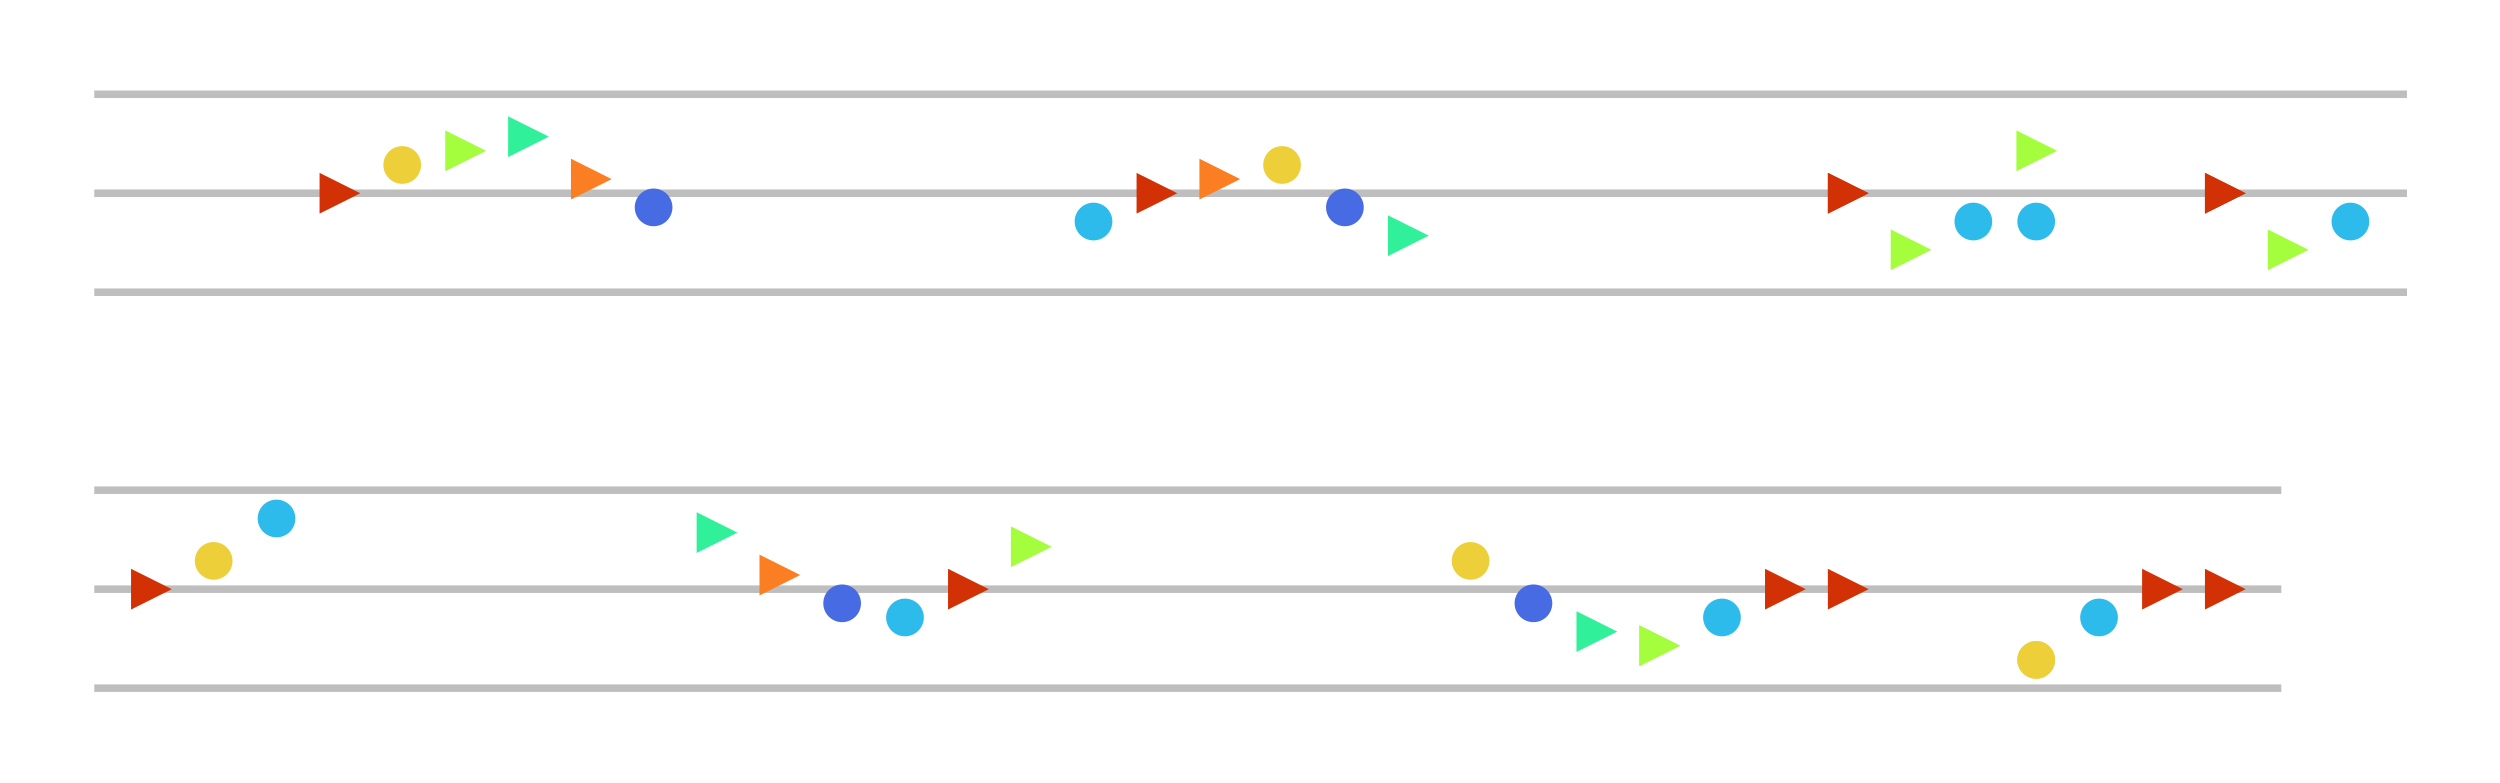
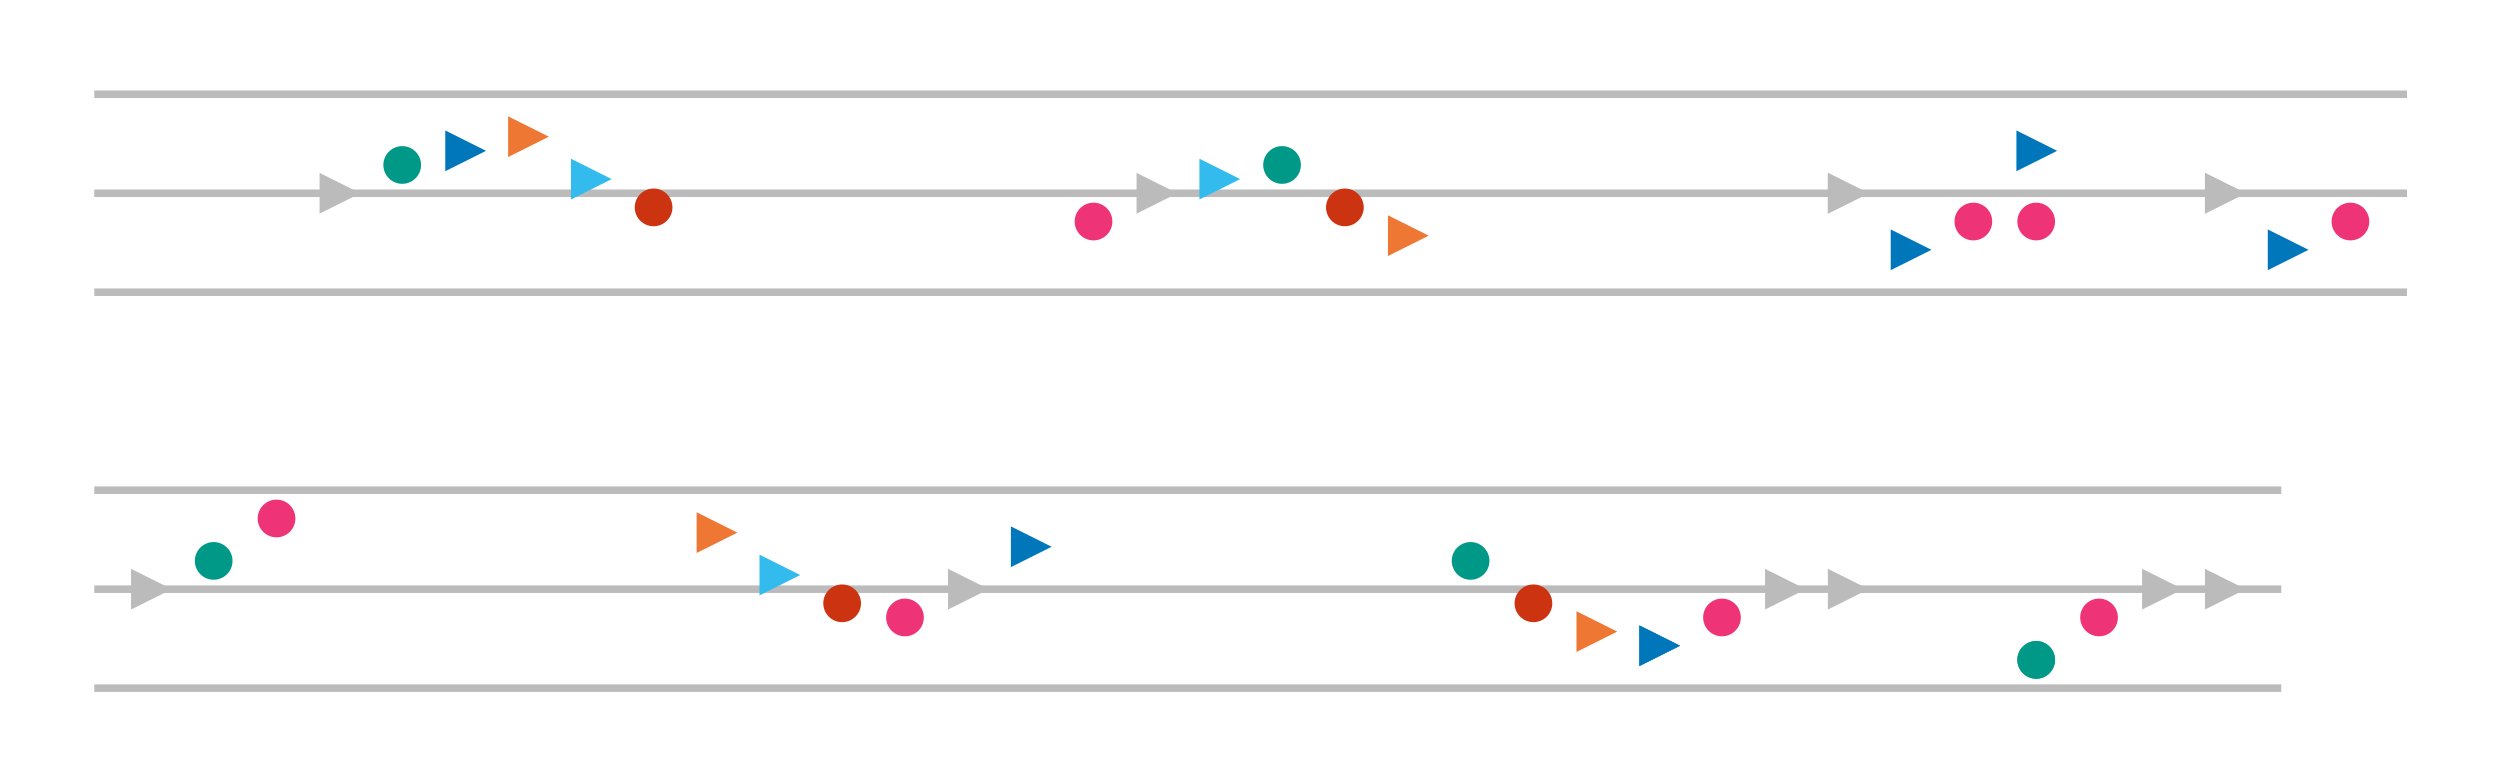
<svg xmlns="http://www.w3.org/2000/svg" baseProfile="full" height="415" version="1.1" width="1326">
  <defs />
-   <line stroke="rgb(127,127,127)" stroke-opacity="0.5" stroke-width="4" transform="translate(50,50)" x1="0" x2="1226.667" y1="52.5" y2="52.5" />
-   <line stroke="rgb(127,127,127)" stroke-opacity="0.5" stroke-width="4" transform="translate(50,50)" x1="0" x2="1226.667" y1="0.0" y2="0.0" />
-   <line stroke="rgb(127,127,127)" stroke-opacity="0.5" stroke-width="4" transform="translate(50,50)" x1="0" x2="1226.667" y1="105.0" y2="105.0" />
-   <polygon fill="rgb(210,49,5)" points="120.0,42.5 120.0,62.5 140.0,52.5" stroke="rgb(210,49,5)" transform="translate(50,50)" />
-   <circle cx="163.333" cy="37.5" fill="rgb(237,208,57)" r="10" transform="translate(50,50)" />
-   <polygon fill="rgb(164,253,61)" points="186.667,20.0 186.667,40.0 206.667,30.0" stroke="rgb(164,253,61)" transform="translate(50,50)" />
-   <polygon fill="rgb(48,241,153)" points="220.0,12.5 220.0,32.5 240.0,22.5" stroke="rgb(48,241,153)" transform="translate(50,50)" />
-   <polygon fill="rgb(251,127,34)" points="253.333,35.0 253.333,55.0 273.333,45.0" stroke="rgb(251,127,34)" transform="translate(50,50)" />
-   <circle cx="296.667" cy="60.0" fill="rgb(71,107,227)" r="10" transform="translate(50,50)" />
-   <circle cx="530.0" cy="67.5" fill="rgb(45,187,236)" r="10" transform="translate(50,50)" />
-   <polygon fill="rgb(210,49,5)" points="553.333,42.5 553.333,62.5 573.333,52.5" stroke="rgb(210,49,5)" transform="translate(50,50)" />
-   <polygon fill="rgb(251,127,34)" points="586.667,35.0 586.667,55.0 606.667,45.0" stroke="rgb(251,127,34)" transform="translate(50,50)" />
-   <circle cx="630.0" cy="37.5" fill="rgb(237,208,57)" r="10" transform="translate(50,50)" />
-   <circle cx="663.333" cy="60.0" fill="rgb(71,107,227)" r="10" transform="translate(50,50)" />
-   <polygon fill="rgb(48,241,153)" points="686.667,65.0 686.667,85.0 706.667,75.0" stroke="rgb(48,241,153)" transform="translate(50,50)" />
-   <polygon fill="rgb(210,49,5)" points="920.0,42.5 920.0,62.5 940.0,52.5" stroke="rgb(210,49,5)" transform="translate(50,50)" />
-   <polygon fill="rgb(210,49,5)" points="920.0,42.5 920.0,62.5 940.0,52.5" stroke="rgb(210,49,5)" transform="translate(50,50)" />
-   <polygon fill="rgb(164,253,61)" points="953.333,72.5 953.333,92.5 973.333,82.5" stroke="rgb(164,253,61)" transform="translate(50,50)" />
-   <circle cx="996.667" cy="67.5" fill="rgb(45,187,236)" r="10" transform="translate(50,50)" />
-   <polygon fill="rgb(164,253,61)" points="1020.0,20.0 1020.0,40.0 1040.0,30.0" stroke="rgb(164,253,61)" transform="translate(50,50)" />
-   <circle cx="1030.0" cy="67.5" fill="rgb(45,187,236)" r="10" transform="translate(50,50)" />
-   <polygon fill="rgb(210,49,5)" points="1120.0,42.5 1120.0,62.5 1140.0,52.5" stroke="rgb(210,49,5)" transform="translate(50,50)" />
-   <polygon fill="rgb(210,49,5)" points="1120.0,42.5 1120.0,62.5 1140.0,52.5" stroke="rgb(210,49,5)" transform="translate(50,50)" />
-   <polygon fill="rgb(164,253,61)" points="1153.333,72.5 1153.333,92.5 1173.333,82.5" stroke="rgb(164,253,61)" transform="translate(50,50)" />
-   <circle cx="1196.667" cy="67.5" fill="rgb(45,187,236)" r="10" transform="translate(50,50)" />
-   <line stroke="rgb(127,127,127)" stroke-opacity="0.5" stroke-width="4" transform="translate(50,50)" x1="0" x2="1160.0" y1="262.5" y2="262.5" />
-   <line stroke="rgb(127,127,127)" stroke-opacity="0.5" stroke-width="4" transform="translate(50,50)" x1="0" x2="1160.0" y1="210.0" y2="210.0" />
-   <line stroke="rgb(127,127,127)" stroke-opacity="0.5" stroke-width="4" transform="translate(50,50)" x1="0" x2="1160.0" y1="315.0" y2="315.0" />
-   <polygon fill="rgb(210,49,5)" points="20.0,252.5 20.0,272.5 40.0,262.5" stroke="rgb(210,49,5)" transform="translate(50,50)" />
-   <circle cx="63.333" cy="247.5" fill="rgb(237,208,57)" r="10" transform="translate(50,50)" />
-   <circle cx="96.667" cy="225.0" fill="rgb(45,187,236)" r="10" transform="translate(50,50)" />
-   <polygon fill="rgb(48,241,153)" points="320.0,222.5 320.0,242.5 340.0,232.5" stroke="rgb(48,241,153)" transform="translate(50,50)" />
-   <polygon fill="rgb(251,127,34)" points="353.333,245.0 353.333,265.0 373.333,255.0" stroke="rgb(251,127,34)" transform="translate(50,50)" />
-   <circle cx="396.667" cy="270.0" fill="rgb(71,107,227)" r="10" transform="translate(50,50)" />
-   <circle cx="430.0" cy="277.5" fill="rgb(45,187,236)" r="10" transform="translate(50,50)" />
-   <polygon fill="rgb(210,49,5)" points="453.333,252.5 453.333,272.5 473.333,262.5" stroke="rgb(210,49,5)" transform="translate(50,50)" />
-   <polygon fill="rgb(164,253,61)" points="486.667,230.0 486.667,250.0 506.667,240.0" stroke="rgb(164,253,61)" transform="translate(50,50)" />
-   <circle cx="730.0" cy="247.5" fill="rgb(237,208,57)" r="10" transform="translate(50,50)" />
-   <circle cx="763.333" cy="270.0" fill="rgb(71,107,227)" r="10" transform="translate(50,50)" />
-   <polygon fill="rgb(48,241,153)" points="786.667,275.0 786.667,295.0 806.667,285.0" stroke="rgb(48,241,153)" transform="translate(50,50)" />
-   <polygon fill="rgb(164,253,61)" points="820.0,282.5 820.0,302.5 840.0,292.5" stroke="rgb(164,253,61)" transform="translate(50,50)" />
-   <polygon fill="rgb(164,253,61)" points="820.0,282.5 820.0,302.5 840.0,292.5" stroke="rgb(164,253,61)" transform="translate(50,50)" />
-   <circle cx="863.333" cy="277.5" fill="rgb(45,187,236)" r="10" transform="translate(50,50)" />
-   <polygon fill="rgb(210,49,5)" points="886.667,252.5 886.667,272.5 906.667,262.5" stroke="rgb(210,49,5)" transform="translate(50,50)" />
-   <polygon fill="rgb(210,49,5)" points="920.0,252.5 920.0,272.5 940.0,262.5" stroke="rgb(210,49,5)" transform="translate(50,50)" />
-   <circle cx="1030.0" cy="300.0" fill="rgb(237,208,57)" r="10" transform="translate(50,50)" />
-   <circle cx="1030.0" cy="300.0" fill="rgb(237,208,57)" r="10" transform="translate(50,50)" />
-   <circle cx="1063.333" cy="277.5" fill="rgb(45,187,236)" r="10" transform="translate(50,50)" />
-   <polygon fill="rgb(210,49,5)" points="1086.667,252.5 1086.667,272.5 1106.667,262.5" stroke="rgb(210,49,5)" transform="translate(50,50)" />
-   <polygon fill="rgb(210,49,5)" points="1120.0,252.5 1120.0,272.5 1140.0,262.5" stroke="rgb(210,49,5)" transform="translate(50,50)" />
+   <line stroke="#BBBBBB" stroke-opacity="1.0" stroke-width="4" transform="translate(50,50)" x1="0" x2="1226.667" y1="52.5" y2="52.5" />
+   <line stroke="#BBBBBB" stroke-opacity="1.0" stroke-width="4" transform="translate(50,50)" x1="0" x2="1226.667" y1="0.0" y2="0.0" />
+   <line stroke="#BBBBBB" stroke-opacity="1.0" stroke-width="4" transform="translate(50,50)" x1="0" x2="1226.667" y1="105.0" y2="105.0" />
+   <polygon fill="#BBBBBB" points="120.0,42.5 120.0,62.5 140.0,52.5" stroke="#BBBBBB" transform="translate(50,50)" />
+   <circle cx="163.333" cy="37.5" fill="#009988" r="10" transform="translate(50,50)" />
+   <polygon fill="#0077BB" points="186.667,20.0 186.667,40.0 206.667,30.0" stroke="#0077BB" transform="translate(50,50)" />
+   <polygon fill="#EE7733" points="220.0,12.5 220.0,32.5 240.0,22.5" stroke="#EE7733" transform="translate(50,50)" />
+   <polygon fill="#33BBEE" points="253.333,35.0 253.333,55.0 273.333,45.0" stroke="#33BBEE" transform="translate(50,50)" />
+   <circle cx="296.667" cy="60.0" fill="#CC3311" r="10" transform="translate(50,50)" />
+   <circle cx="530.0" cy="67.5" fill="#EE3377" r="10" transform="translate(50,50)" />
+   <polygon fill="#BBBBBB" points="553.333,42.5 553.333,62.5 573.333,52.5" stroke="#BBBBBB" transform="translate(50,50)" />
+   <polygon fill="#33BBEE" points="586.667,35.0 586.667,55.0 606.667,45.0" stroke="#33BBEE" transform="translate(50,50)" />
+   <circle cx="630.0" cy="37.5" fill="#009988" r="10" transform="translate(50,50)" />
+   <circle cx="663.333" cy="60.0" fill="#CC3311" r="10" transform="translate(50,50)" />
+   <polygon fill="#EE7733" points="686.667,65.0 686.667,85.0 706.667,75.0" stroke="#EE7733" transform="translate(50,50)" />
+   <polygon fill="#BBBBBB" points="920.0,42.5 920.0,62.5 940.0,52.5" stroke="#BBBBBB" transform="translate(50,50)" />
+   <polygon fill="#BBBBBB" points="920.0,42.5 920.0,62.5 940.0,52.5" stroke="#BBBBBB" transform="translate(50,50)" />
+   <polygon fill="#0077BB" points="953.333,72.5 953.333,92.5 973.333,82.5" stroke="#0077BB" transform="translate(50,50)" />
+   <circle cx="996.667" cy="67.5" fill="#EE3377" r="10" transform="translate(50,50)" />
+   <polygon fill="#0077BB" points="1020.0,20.0 1020.0,40.0 1040.0,30.0" stroke="#0077BB" transform="translate(50,50)" />
+   <circle cx="1030.0" cy="67.5" fill="#EE3377" r="10" transform="translate(50,50)" />
+   <polygon fill="#BBBBBB" points="1120.0,42.5 1120.0,62.5 1140.0,52.5" stroke="#BBBBBB" transform="translate(50,50)" />
+   <polygon fill="#BBBBBB" points="1120.0,42.5 1120.0,62.5 1140.0,52.5" stroke="#BBBBBB" transform="translate(50,50)" />
+   <polygon fill="#0077BB" points="1153.333,72.5 1153.333,92.5 1173.333,82.5" stroke="#0077BB" transform="translate(50,50)" />
+   <circle cx="1196.667" cy="67.5" fill="#EE3377" r="10" transform="translate(50,50)" />
+   <line stroke="#BBBBBB" stroke-opacity="1.0" stroke-width="4" transform="translate(50,50)" x1="0" x2="1160.0" y1="262.5" y2="262.5" />
+   <line stroke="#BBBBBB" stroke-opacity="1.0" stroke-width="4" transform="translate(50,50)" x1="0" x2="1160.0" y1="210.0" y2="210.0" />
+   <line stroke="#BBBBBB" stroke-opacity="1.0" stroke-width="4" transform="translate(50,50)" x1="0" x2="1160.0" y1="315.0" y2="315.0" />
+   <polygon fill="#BBBBBB" points="20.0,252.5 20.0,272.5 40.0,262.5" stroke="#BBBBBB" transform="translate(50,50)" />
+   <circle cx="63.333" cy="247.5" fill="#009988" r="10" transform="translate(50,50)" />
+   <circle cx="96.667" cy="225.0" fill="#EE3377" r="10" transform="translate(50,50)" />
+   <polygon fill="#EE7733" points="320.0,222.5 320.0,242.5 340.0,232.5" stroke="#EE7733" transform="translate(50,50)" />
+   <polygon fill="#33BBEE" points="353.333,245.0 353.333,265.0 373.333,255.0" stroke="#33BBEE" transform="translate(50,50)" />
+   <circle cx="396.667" cy="270.0" fill="#CC3311" r="10" transform="translate(50,50)" />
+   <circle cx="430.0" cy="277.5" fill="#EE3377" r="10" transform="translate(50,50)" />
+   <polygon fill="#BBBBBB" points="453.333,252.5 453.333,272.5 473.333,262.5" stroke="#BBBBBB" transform="translate(50,50)" />
+   <polygon fill="#0077BB" points="486.667,230.0 486.667,250.0 506.667,240.0" stroke="#0077BB" transform="translate(50,50)" />
+   <circle cx="730.0" cy="247.5" fill="#009988" r="10" transform="translate(50,50)" />
+   <circle cx="763.333" cy="270.0" fill="#CC3311" r="10" transform="translate(50,50)" />
+   <polygon fill="#EE7733" points="786.667,275.0 786.667,295.0 806.667,285.0" stroke="#EE7733" transform="translate(50,50)" />
+   <polygon fill="#0077BB" points="820.0,282.5 820.0,302.5 840.0,292.5" stroke="#0077BB" transform="translate(50,50)" />
+   <polygon fill="#0077BB" points="820.0,282.5 820.0,302.5 840.0,292.5" stroke="#0077BB" transform="translate(50,50)" />
+   <circle cx="863.333" cy="277.5" fill="#EE3377" r="10" transform="translate(50,50)" />
+   <polygon fill="#BBBBBB" points="886.667,252.5 886.667,272.5 906.667,262.5" stroke="#BBBBBB" transform="translate(50,50)" />
+   <polygon fill="#BBBBBB" points="920.0,252.5 920.0,272.5 940.0,262.5" stroke="#BBBBBB" transform="translate(50,50)" />
+   <circle cx="1030.0" cy="300.0" fill="#009988" r="10" transform="translate(50,50)" />
+   <circle cx="1030.0" cy="300.0" fill="#009988" r="10" transform="translate(50,50)" />
+   <circle cx="1063.333" cy="277.5" fill="#EE3377" r="10" transform="translate(50,50)" />
+   <polygon fill="#BBBBBB" points="1086.667,252.5 1086.667,272.5 1106.667,262.5" stroke="#BBBBBB" transform="translate(50,50)" />
+   <polygon fill="#BBBBBB" points="1120.0,252.5 1120.0,272.5 1140.0,262.5" stroke="#BBBBBB" transform="translate(50,50)" />
</svg>
